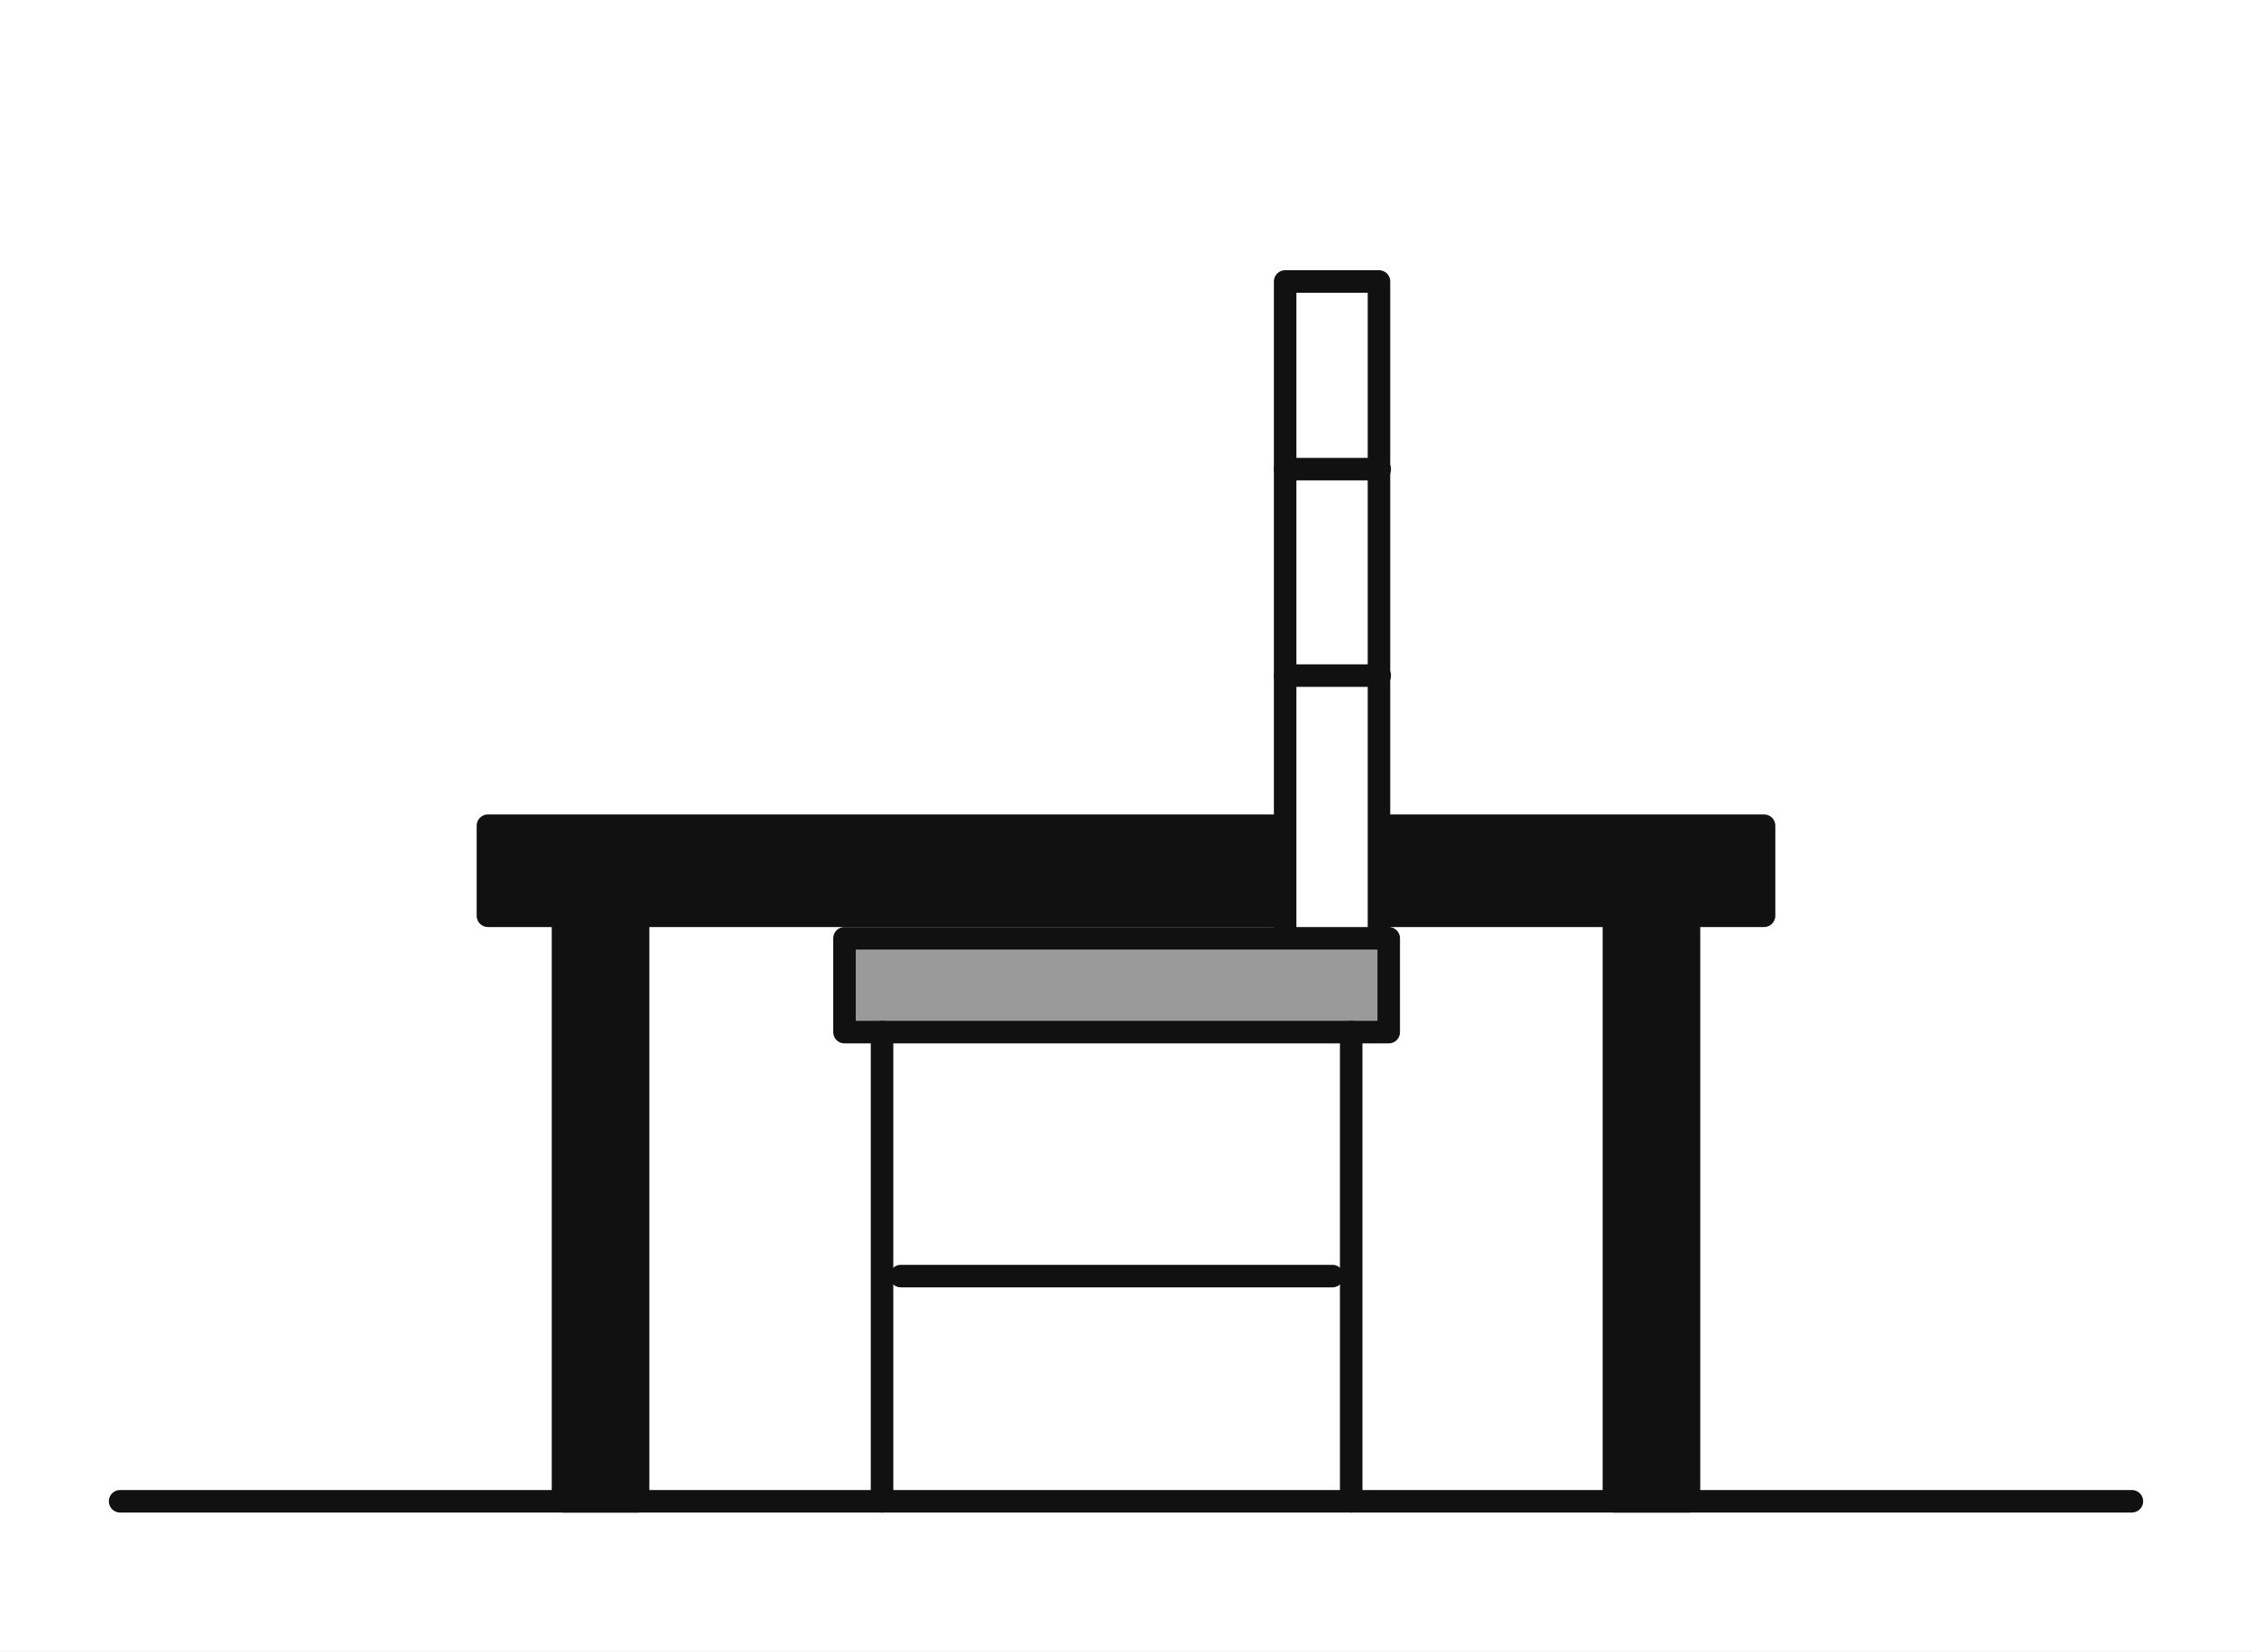
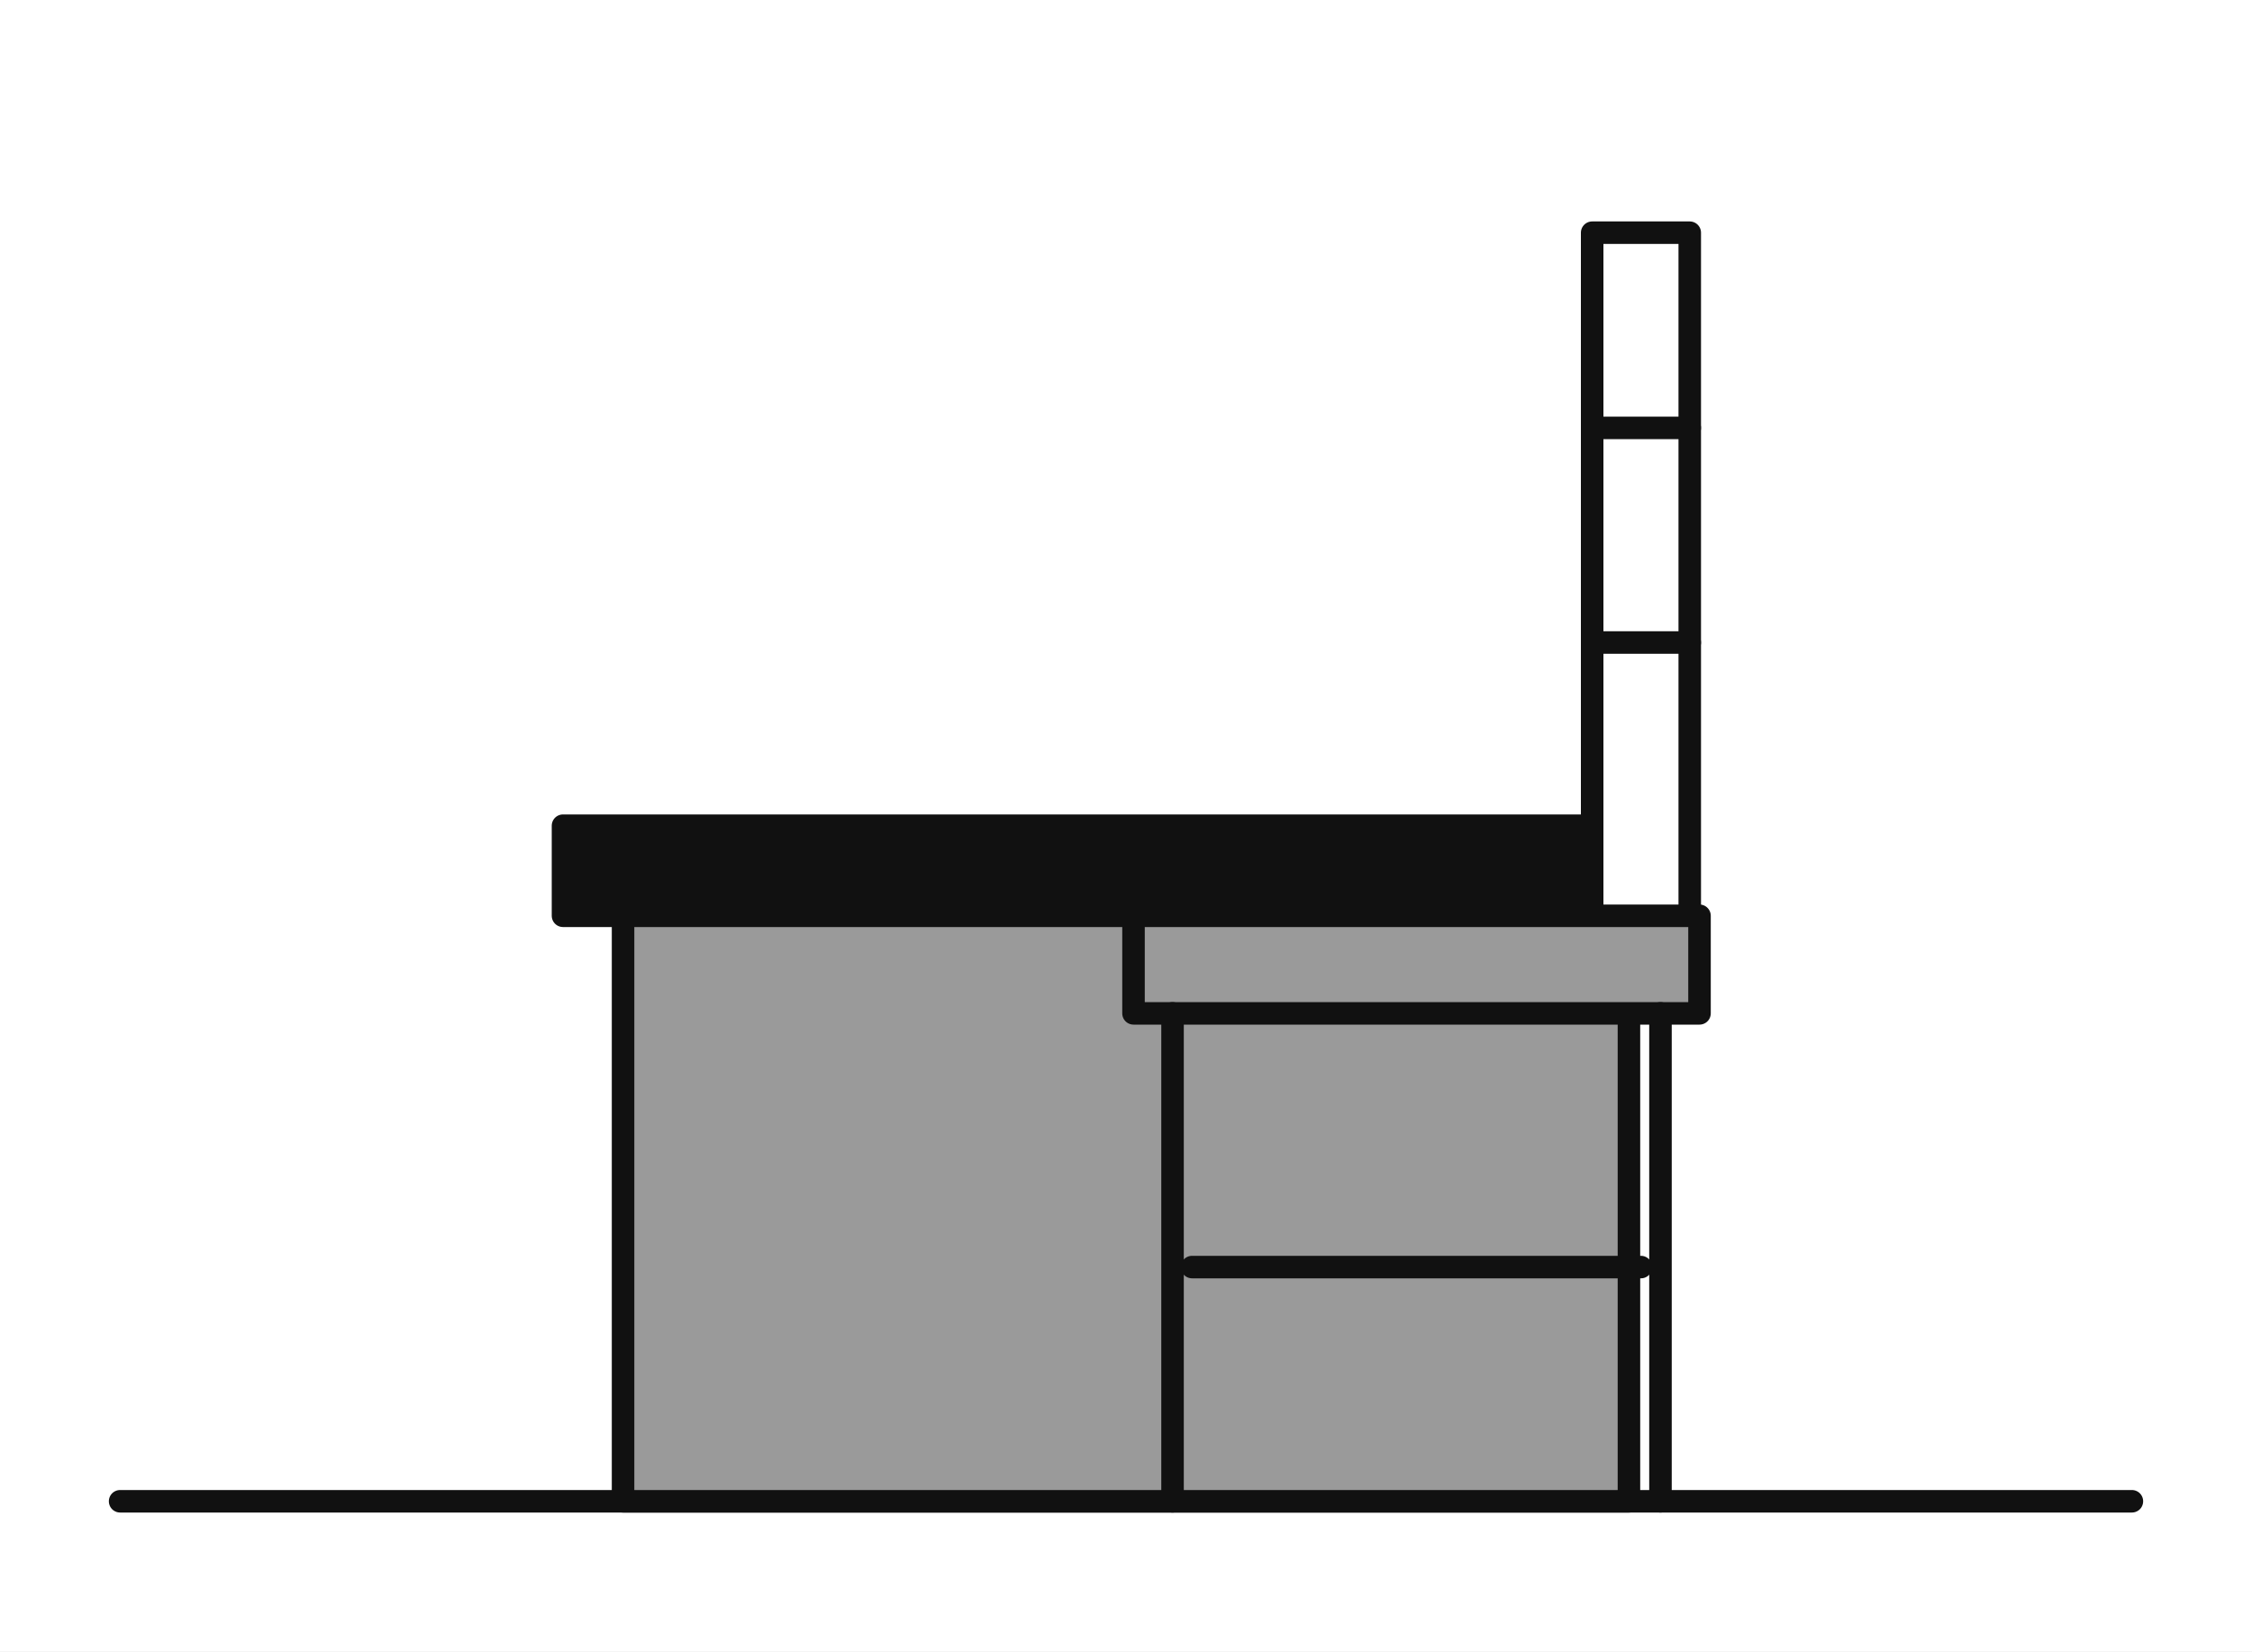
<svg xmlns="http://www.w3.org/2000/svg" viewBox="0 0 300 220">
  <style>.g{fill:none;stroke:#111;stroke-width:3;stroke-linecap:round;stroke-linejoin:round}.p{fill:#fff;stroke:#111;stroke-width:3;stroke-linejoin:round;stroke-linecap:round}.h{fill:#111;stroke:#111;stroke-width:3;stroke-linejoin:round;stroke-linecap:round}.a{fill:#9a9a9a;stroke:#111;stroke-width:3;stroke-linejoin:round;stroke-linecap:round}.t{fill:none;stroke:#111;stroke-width:1.8;stroke-linecap:round;stroke-linejoin:round}.w{fill:none;stroke:#fff;stroke-width:2.2;stroke-linecap:round}.m{fill:#d8342c;stroke:#111;stroke-width:3;stroke-linejoin:round}.hijau{fill:#3a9d4a;stroke:#111;stroke-width:3;stroke-linejoin:round}.biru{fill:#2f6fd6;stroke:#111;stroke-width:3;stroke-linejoin:round}.kuning{fill:#f2c230;stroke:#111;stroke-width:3;stroke-linejoin:round}.birutua{fill:#1c3470;stroke:#111;stroke-width:3;stroke-linejoin:round}.n{fill:#fff;stroke:none}text{font-family:'DFKai-SB','BiauKai','Kaiti TC','Noto Serif TC',serif;fill:#111}.d{font-family:'Segoe UI',Roboto,Arial,sans-serif;font-weight:700}</style>
  <rect width="300" height="220" fill="#fff" />
  <polyline class="g" points="16,200 284,200" />
-   <rect class="h" x="65" y="110" width="170" height="12" rx="0" />
-   <rect class="h" x="75" y="122" width="10" height="78" rx="0" />
-   <rect class="h" x="215" y="122" width="10" height="78" rx="0" />
-   <rect class="p" x="171.2" y="37.5" width="12.5" height="90" rx="0" />
-   <rect class="a" x="112.5" y="125" width="72.5" height="12.5" rx="0" />
-   <polyline class="g" points="117.5,137.5 117.5,200" />
-   <polyline class="g" points="180,137.5 180,200" />
-   <polyline class="g" points="120,170 177.5,170" />
-   <polyline class="g" points="171.2,62.5 183.8,62.5" />
-   <polyline class="g" points="171.2,90 183.8,90" />
+   <rect class="h" x="75" y="110" width="150" height="12" rx="0" />
+   <rect class="a" x="83" y="122" width="134" height="78" rx="0" />
+   <rect class="p" x="212.1" y="31" width="13" height="93.6" rx="0" />
+   <rect class="a" x="151" y="122" width="75.4" height="13" rx="0" />
+   <polyline class="g" points="156.2,135 156.2,200" />
+   <polyline class="g" points="221.2,135 221.2,200" />
+   <polyline class="g" points="158.8,168.8 218.6,168.8" />
+   <polyline class="g" points="212.1,57 225.1,57" />
+   <polyline class="g" points="212.1,85.6 225.1,85.6" />
</svg>
